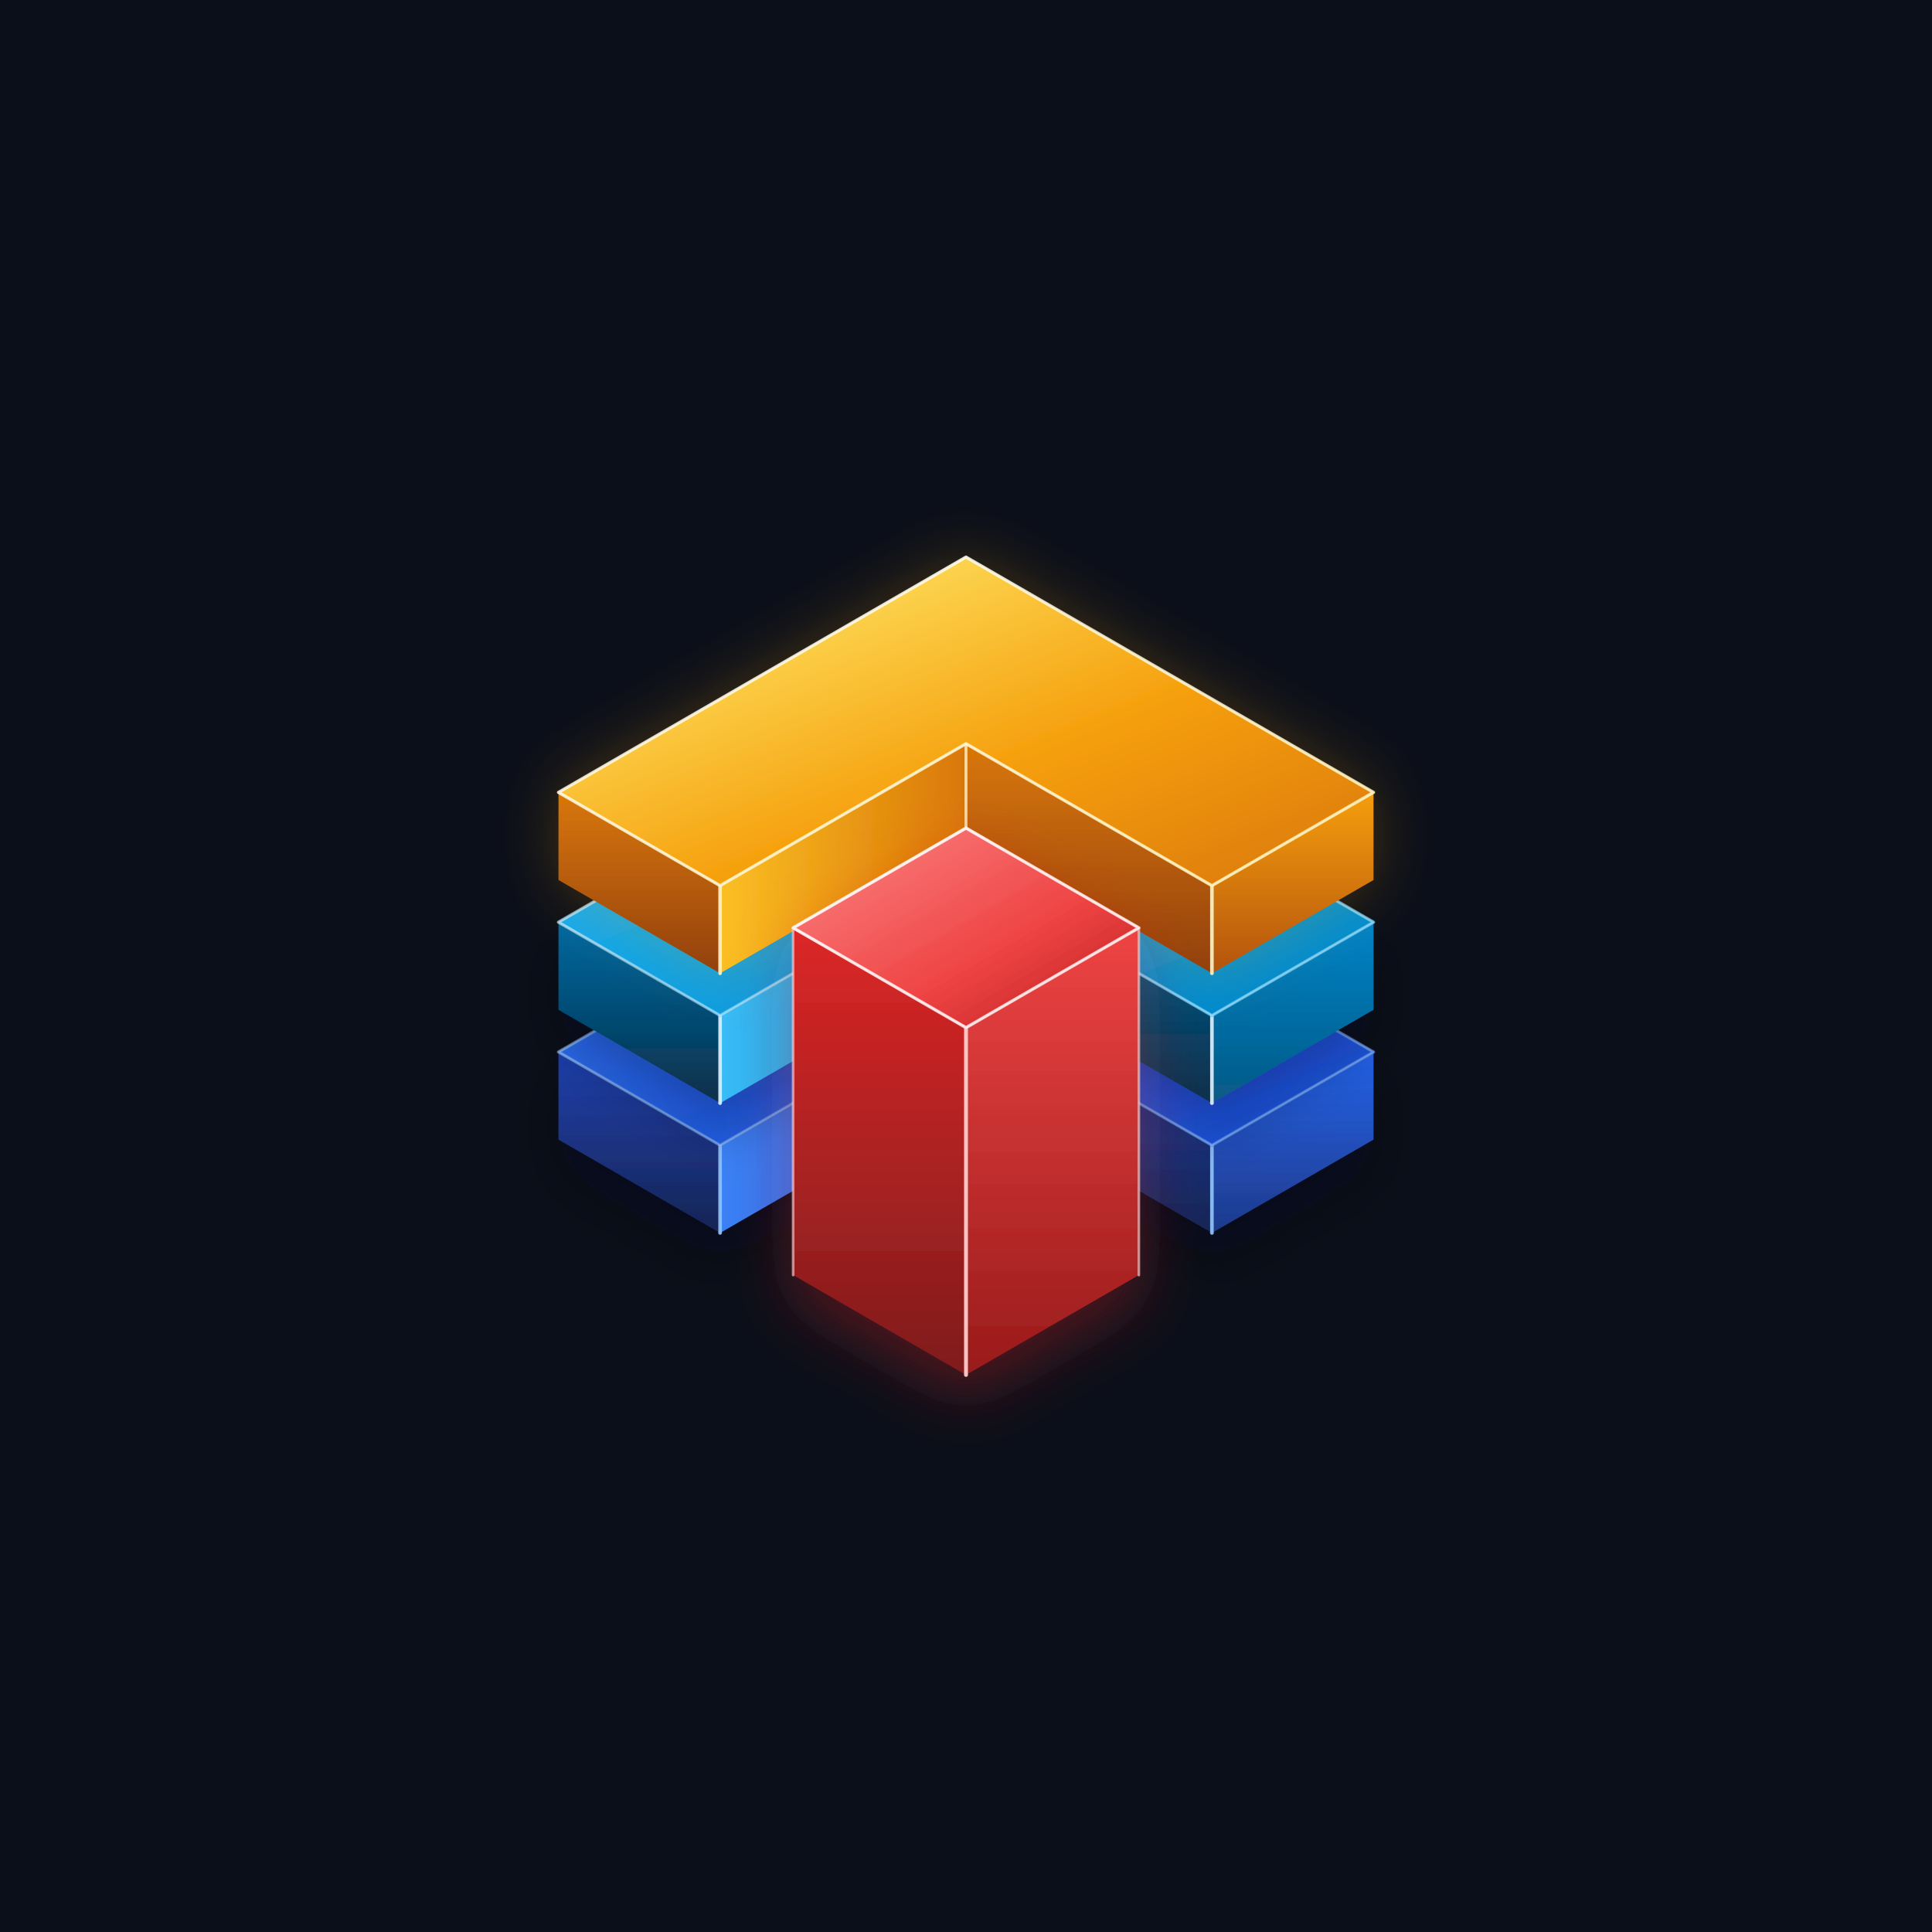
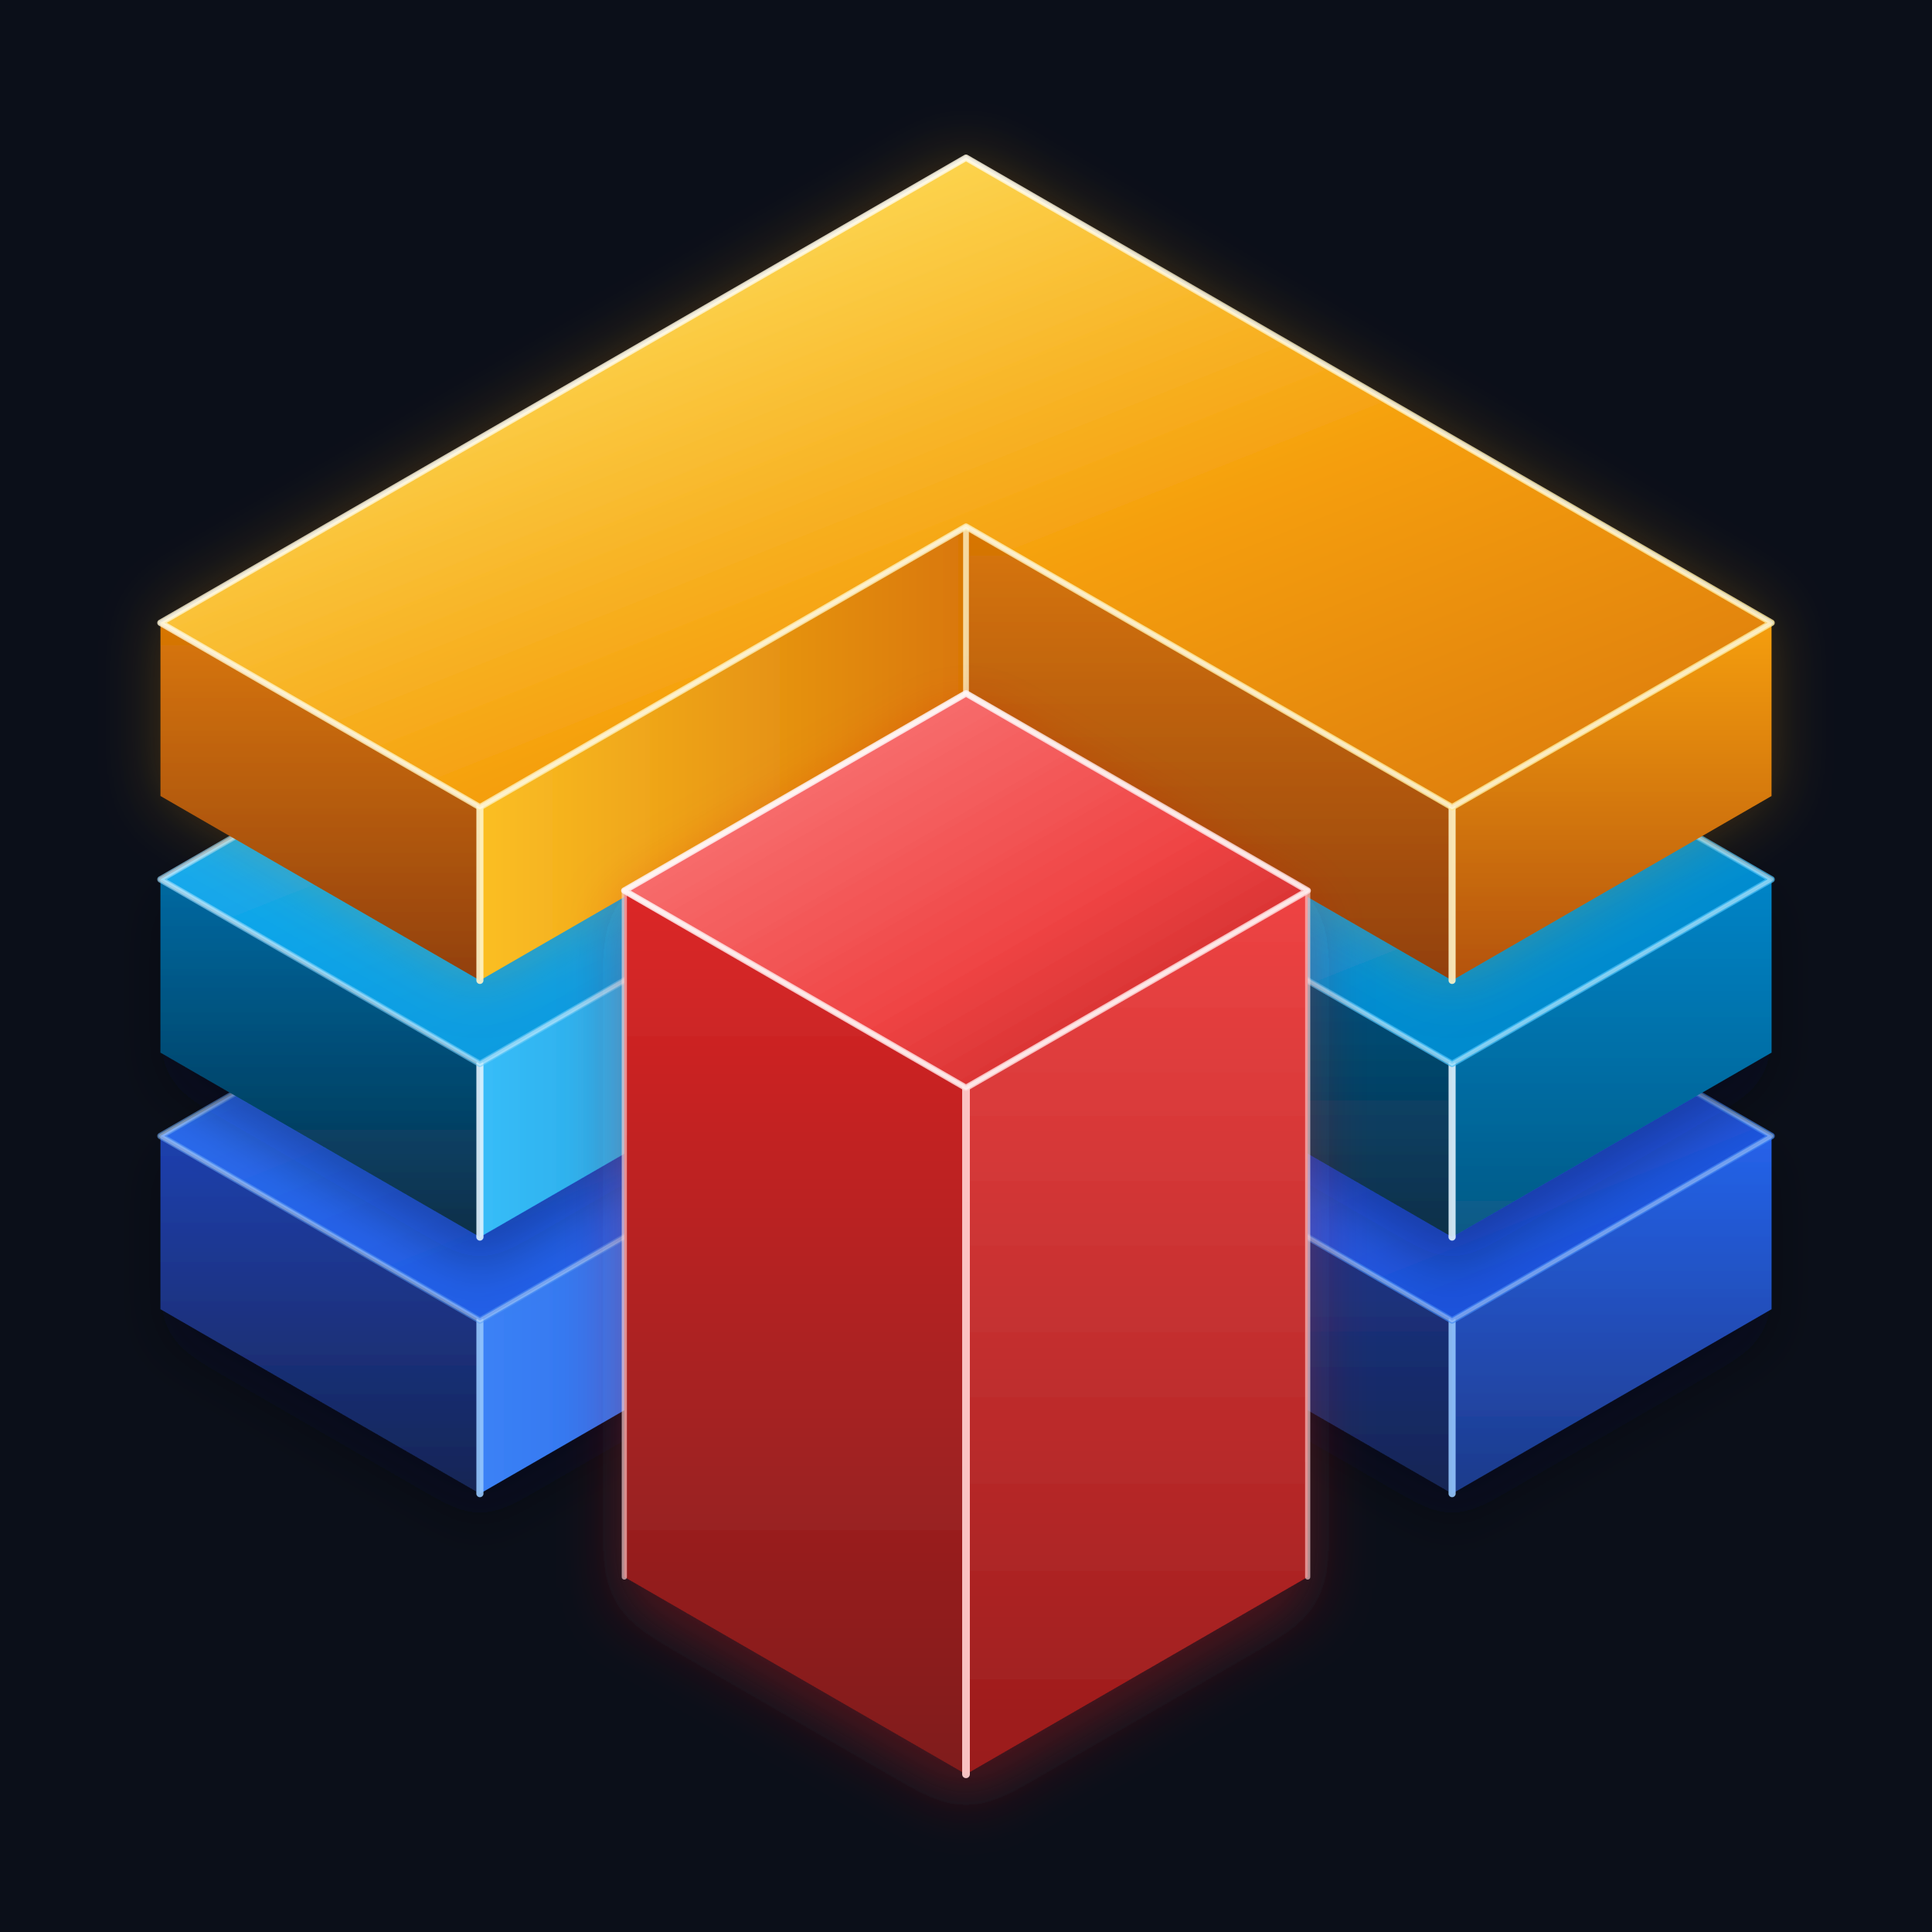
<svg xmlns="http://www.w3.org/2000/svg" viewBox="0 0 1024 1024" width="1024" height="1024">
  <defs>
    <filter id="softShadow" x="-20%" y="-20%" width="140%" height="140%">
      <feDropShadow dx="0" dy="16" stdDeviation="14" flood-color="#020617" flood-opacity="0.30" />
    </filter>
    <filter id="amberAura" x="-30%" y="-30%" width="160%" height="160%">
      <feDropShadow dx="0" dy="0" stdDeviation="16" flood-color="#F59E0B" flood-opacity="0.25" />
    </filter>
    <filter id="liveRedAura" x="-30%" y="-30%" width="160%" height="160%">
      <feDropShadow dx="0" dy="12" stdDeviation="16" flood-color="#DC2626" flood-opacity="0.35" />
    </filter>
    <linearGradient id="blueTop" x1="0%" y1="0%" x2="100%" y2="100%">
      <stop offset="0%" stop-color="#3B82F6" />
      <stop offset="50%" stop-color="#2563EB" />
      <stop offset="100%" stop-color="#1D4ED8" />
    </linearGradient>
    <linearGradient id="blueLeft" x1="0%" y1="0%" x2="0%" y2="100%">
      <stop offset="0%" stop-color="#1E40AF" />
      <stop offset="100%" stop-color="#172554" />
    </linearGradient>
    <linearGradient id="blueRight" x1="0%" y1="0%" x2="0%" y2="100%">
      <stop offset="0%" stop-color="#2563EB" />
      <stop offset="100%" stop-color="#1E3A8A" />
    </linearGradient>
    <linearGradient id="blueInner" x1="0%" y1="0%" x2="100%" y2="0%">
      <stop offset="0%" stop-color="#3B82F6" />
      <stop offset="100%" stop-color="#1D4ED8" />
    </linearGradient>
    <linearGradient id="blueRim" x1="0%" y1="0%" x2="100%" y2="100%">
      <stop offset="0%" stop-color="#93C5FD" stop-opacity="0.85" />
      <stop offset="50%" stop-color="#60A5FA" stop-opacity="0.45" />
      <stop offset="100%" stop-color="#3B82F6" stop-opacity="0.75" />
    </linearGradient>
    <linearGradient id="cyanTop" x1="0%" y1="0%" x2="100%" y2="100%">
      <stop offset="0%" stop-color="#38BDF8" />
      <stop offset="45%" stop-color="#0EA5E9" />
      <stop offset="100%" stop-color="#0284C7" />
    </linearGradient>
    <linearGradient id="cyanLeft" x1="0%" y1="0%" x2="0%" y2="100%">
      <stop offset="0%" stop-color="#0369A1" />
      <stop offset="100%" stop-color="#082F49" />
    </linearGradient>
    <linearGradient id="cyanRight" x1="0%" y1="0%" x2="0%" y2="100%">
      <stop offset="0%" stop-color="#0284C7" />
      <stop offset="100%" stop-color="#075985" />
    </linearGradient>
    <linearGradient id="cyanInner" x1="0%" y1="0%" x2="100%" y2="0%">
      <stop offset="0%" stop-color="#38BDF8" />
      <stop offset="100%" stop-color="#0284C7" />
    </linearGradient>
    <linearGradient id="cyanRim" x1="0%" y1="0%" x2="100%" y2="100%">
      <stop offset="0%" stop-color="#E0F2FE" stop-opacity="0.9" />
      <stop offset="50%" stop-color="#7DD3FC" stop-opacity="0.55" />
      <stop offset="100%" stop-color="#38BDF8" stop-opacity="0.8" />
    </linearGradient>
    <linearGradient id="amberTop" x1="0%" y1="0%" x2="100%" y2="100%">
      <stop offset="0%" stop-color="#FEF3C7" />
      <stop offset="25%" stop-color="#FCD34D" />
      <stop offset="60%" stop-color="#F59E0B" />
      <stop offset="100%" stop-color="#D97706" />
    </linearGradient>
    <linearGradient id="amberLeft" x1="0%" y1="0%" x2="0%" y2="100%">
      <stop offset="0%" stop-color="#D97706" />
      <stop offset="100%" stop-color="#92400E" />
    </linearGradient>
    <linearGradient id="amberRight" x1="0%" y1="0%" x2="0%" y2="100%">
      <stop offset="0%" stop-color="#F59E0B" />
      <stop offset="100%" stop-color="#B45309" />
    </linearGradient>
    <linearGradient id="amberInner" x1="0%" y1="0%" x2="100%" y2="0%">
      <stop offset="0%" stop-color="#FBBF24" />
      <stop offset="100%" stop-color="#D97706" />
    </linearGradient>
    <linearGradient id="amberRim" x1="0%" y1="0%" x2="100%" y2="100%">
      <stop offset="0%" stop-color="#FFFFFF" stop-opacity="0.95" />
      <stop offset="40%" stop-color="#FEF3C7" stop-opacity="0.8" />
      <stop offset="100%" stop-color="#FDE68A" stop-opacity="0.85" />
    </linearGradient>
    <linearGradient id="queueTop" x1="0%" y1="0%" x2="100%" y2="100%">
      <stop offset="0%" stop-color="#FECACA" />
      <stop offset="20%" stop-color="#F87171" />
      <stop offset="60%" stop-color="#EF4444" />
      <stop offset="100%" stop-color="#B91C1C" />
    </linearGradient>
    <linearGradient id="queueLeft" x1="0%" y1="0%" x2="0%" y2="100%">
      <stop offset="0%" stop-color="#DC2626" />
      <stop offset="100%" stop-color="#7F1D1D" />
    </linearGradient>
    <linearGradient id="queueRight" x1="0%" y1="0%" x2="0%" y2="100%">
      <stop offset="0%" stop-color="#EF4444" />
      <stop offset="100%" stop-color="#991B1B" />
    </linearGradient>
    <linearGradient id="queueRim" x1="0%" y1="0%" x2="100%" y2="100%">
      <stop offset="0%" stop-color="#FFFFFF" stop-opacity="0.95" />
      <stop offset="40%" stop-color="#FEE2E2" stop-opacity="0.85" />
      <stop offset="100%" stop-color="#FECACA" stop-opacity="0.90" />
    </linearGradient>
  </defs>
  <rect width="1024" height="1024" fill="#0B0F19" />
  <g filter="url(#softShadow)" stroke-linejoin="round">
-     <path d="M 642.34 607.03 L 512.0 531.78 L 512.0 578.22 L 642.34 653.47 Z" fill="url(#blueLeft)" />
-     <path d="M 512.0 531.78 L 381.66 607.03 L 381.66 653.47 L 512.0 578.22 Z" fill="url(#blueInner)" />
-     <path d="M 296.01 557.58 L 381.66 607.03 L 381.66 653.47 L 296.01 604.02 Z" fill="url(#blueLeft)" />
-     <path d="M 727.99 557.58 L 642.34 607.03 L 642.34 653.47 L 727.99 604.02 Z" fill="url(#blueRight)" />
-     <line x1="381.66" y1="607.03" x2="381.66" y2="653.47" stroke="#93C5FD" stroke-width="1.892" stroke-linecap="round" opacity="0.90" />
-     <line x1="642.34" y1="607.03" x2="642.34" y2="653.47" stroke="#93C5FD" stroke-width="1.892" stroke-linecap="round" opacity="0.90" />
-     <line x1="512.0" y1="531.78" x2="512.0" y2="578.22" stroke="#93C5FD" stroke-width="1.548" stroke-linecap="round" opacity="0.80" />
-     <path d="M 512.0 432.88 L 727.99 557.58 L 642.34 607.03 L 512.0 531.78 L 381.66 607.03 L 296.01 557.58 Z" fill="url(#blueTop)" stroke="url(#blueRim)" stroke-width="1.72" />
-     <path d="M 512.0 432.88 L 727.99 557.58 L 642.34 607.03 L 512.0 531.78 L 381.66 607.03 L 296.01 557.58 Z" fill="none" stroke="#FFFFFF" stroke-width="1.032" opacity="0.3" />
+     <path d="M 769.64 699.85 L 512.0 551.1 L 512.0 642.9 L 769.64 791.65 Z" fill="url(#blueLeft)" />
+     <path d="M 512.0 551.1 L 254.36 699.85 L 254.36 791.65 L 512.0 642.9 Z" fill="url(#blueInner)" />
+     <path d="M 85.05 602.1 L 254.36 699.85 L 254.36 791.65 L 85.05 693.9 Z" fill="url(#blueLeft)" />
+     <path d="M 938.95 602.1 L 769.64 699.85 L 769.64 791.65 L 938.95 693.9 Z" fill="url(#blueRight)" />
+     <line x1="254.36" y1="699.85" x2="254.36" y2="791.65" stroke="#93C5FD" stroke-width="3.74" stroke-linecap="round" opacity="0.90" />
+     <line x1="769.64" y1="699.85" x2="769.64" y2="791.65" stroke="#93C5FD" stroke-width="3.74" stroke-linecap="round" opacity="0.90" />
+     <line x1="512.0" y1="551.1" x2="512.0" y2="642.9" stroke="#93C5FD" stroke-width="3.06" stroke-linecap="round" opacity="0.80" />
+     <path d="M 512.0 355.6 L 938.95 602.1 L 769.64 699.85 L 512.0 551.1 L 254.36 699.85 L 85.05 602.1 Z" fill="url(#blueTop)" stroke="url(#blueRim)" stroke-width="3.4" />
+     <path d="M 512.0 355.6 L 938.95 602.1 L 769.64 699.85 L 512.0 551.1 L 254.36 699.85 L 85.05 602.1 Z" fill="none" stroke="#FFFFFF" stroke-width="2.04" opacity="0.3" />
  </g>
  <g filter="url(#softShadow)" stroke-linejoin="round">
-     <path d="M 642.34 538.23 L 512.0 462.98 L 512.0 509.42 L 642.34 584.67 Z" fill="url(#cyanLeft)" />
-     <path d="M 512.0 462.98 L 381.66 538.23 L 381.66 584.67 L 512.0 509.42 Z" fill="url(#cyanInner)" />
-     <path d="M 296.01 488.78 L 381.66 538.23 L 381.66 584.67 L 296.01 535.22 Z" fill="url(#cyanLeft)" />
-     <path d="M 727.99 488.78 L 642.34 538.23 L 642.34 584.67 L 727.99 535.22 Z" fill="url(#cyanRight)" />
-     <line x1="381.66" y1="538.23" x2="381.66" y2="584.67" stroke="#E0F2FE" stroke-width="1.892" stroke-linecap="round" opacity="0.90" />
-     <line x1="642.34" y1="538.23" x2="642.34" y2="584.67" stroke="#E0F2FE" stroke-width="1.892" stroke-linecap="round" opacity="0.90" />
-     <line x1="512.0" y1="462.98" x2="512.0" y2="509.42" stroke="#E0F2FE" stroke-width="1.548" stroke-linecap="round" opacity="0.80" />
-     <path d="M 512.0 364.08 L 727.99 488.78 L 642.34 538.23 L 512.0 462.98 L 381.66 538.23 L 296.01 488.78 Z" fill="url(#cyanTop)" stroke="url(#cyanRim)" stroke-width="1.72" />
-     <path d="M 512.0 364.08 L 727.99 488.78 L 642.34 538.23 L 512.0 462.98 L 381.66 538.23 L 296.01 488.78 Z" fill="none" stroke="#FFFFFF" stroke-width="1.032" opacity="0.38" />
+     <path d="M 769.64 563.85 L 512.0 415.1 L 512.0 506.9 L 769.64 655.65 Z" fill="url(#cyanLeft)" />
+     <path d="M 512.0 415.1 L 254.36 563.85 L 254.36 655.65 L 512.0 506.9 Z" fill="url(#cyanInner)" />
+     <path d="M 85.05 466.1 L 254.36 563.85 L 254.36 655.65 L 85.05 557.9 Z" fill="url(#cyanLeft)" />
+     <path d="M 938.95 466.1 L 769.64 563.85 L 769.64 655.65 L 938.95 557.9 Z" fill="url(#cyanRight)" />
+     <line x1="254.36" y1="563.85" x2="254.36" y2="655.65" stroke="#E0F2FE" stroke-width="3.74" stroke-linecap="round" opacity="0.90" />
+     <line x1="769.64" y1="563.85" x2="769.64" y2="655.65" stroke="#E0F2FE" stroke-width="3.74" stroke-linecap="round" opacity="0.90" />
+     <line x1="512.0" y1="415.1" x2="512.0" y2="506.9" stroke="#E0F2FE" stroke-width="3.06" stroke-linecap="round" opacity="0.80" />
+     <path d="M 512.0 219.6 L 938.95 466.1 L 769.64 563.85 L 512.0 415.1 L 254.36 563.85 L 85.05 466.1 Z" fill="url(#cyanTop)" stroke="url(#cyanRim)" stroke-width="3.4" />
+     <path d="M 512.0 219.6 L 938.95 466.1 L 769.64 563.85 L 512.0 415.1 L 254.36 563.85 L 85.05 466.1 Z" fill="none" stroke="#FFFFFF" stroke-width="2.04" opacity="0.38" />
  </g>
  <g filter="url(#amberAura)" stroke-linejoin="round">
-     <path d="M 642.34 469.43 L 512.0 394.18 L 512.0 440.62 L 642.34 515.87 Z" fill="url(#amberLeft)" />
-     <path d="M 512.0 394.18 L 381.66 469.43 L 381.66 515.87 L 512.0 440.62 Z" fill="url(#amberInner)" />
-     <path d="M 296.01 419.98 L 381.66 469.43 L 381.66 515.87 L 296.01 466.42 Z" fill="url(#amberLeft)" />
-     <path d="M 727.99 419.98 L 642.34 469.43 L 642.34 515.87 L 727.99 466.42 Z" fill="url(#amberRight)" />
-     <line x1="381.66" y1="469.43" x2="381.66" y2="515.87" stroke="#FEF3C7" stroke-width="1.892" stroke-linecap="round" opacity="0.90" />
-     <line x1="642.34" y1="469.43" x2="642.34" y2="515.87" stroke="#FEF3C7" stroke-width="1.892" stroke-linecap="round" opacity="0.90" />
-     <line x1="512.0" y1="394.18" x2="512.0" y2="440.62" stroke="#FEF3C7" stroke-width="1.548" stroke-linecap="round" opacity="0.80" />
-     <path d="M 512.0 295.28 L 727.99 419.98 L 642.34 469.43 L 512.0 394.18 L 381.66 469.43 L 296.01 419.98 Z" fill="url(#amberTop)" stroke="url(#amberRim)" stroke-width="1.72" />
-     <path d="M 512.0 295.28 L 727.99 419.98 L 642.34 469.43 L 512.0 394.18 L 381.66 469.43 L 296.01 419.98 Z" fill="none" stroke="#FFFFFF" stroke-width="1.032" opacity="0.5" />
+     <path d="M 769.64 427.85 L 512.0 279.1 L 512.0 370.9 L 769.64 519.65 Z" fill="url(#amberLeft)" />
+     <path d="M 512.0 279.1 L 254.36 427.85 L 254.36 519.65 L 512.0 370.9 Z" fill="url(#amberInner)" />
+     <path d="M 85.05 330.1 L 254.36 427.85 L 254.36 519.65 L 85.05 421.9 Z" fill="url(#amberLeft)" />
+     <path d="M 938.95 330.1 L 769.64 427.85 L 769.64 519.65 L 938.95 421.9 Z" fill="url(#amberRight)" />
+     <line x1="254.36" y1="427.85" x2="254.36" y2="519.65" stroke="#FEF3C7" stroke-width="3.74" stroke-linecap="round" opacity="0.90" />
+     <line x1="769.64" y1="427.85" x2="769.64" y2="519.65" stroke="#FEF3C7" stroke-width="3.74" stroke-linecap="round" opacity="0.90" />
+     <line x1="512.0" y1="279.1" x2="512.0" y2="370.9" stroke="#FEF3C7" stroke-width="3.06" stroke-linecap="round" opacity="0.80" />
+     <path d="M 512.0 83.6 L 938.95 330.1 L 769.64 427.85 L 512.0 279.1 L 254.36 427.85 L 85.05 330.1 Z" fill="url(#amberTop)" stroke="url(#amberRim)" stroke-width="3.4" />
+     <path d="M 512.0 83.6 L 938.95 330.1 L 769.64 427.85 L 512.0 279.1 L 254.36 427.85 L 85.05 330.1 Z" fill="none" stroke="#FFFFFF" stroke-width="2.04" opacity="0.5" />
  </g>
  <g filter="url(#liveRedAura)" stroke-linejoin="round">
-     <path d="M 420.39 491.79 L 512.0 544.68 L 512.0 728.72 L 420.39 675.83 Z" fill="url(#queueLeft)" />
-     <path d="M 603.61 491.79 L 512.0 544.68 L 512.0 728.72 L 603.61 675.83 Z" fill="url(#queueRight)" />
-     <line x1="512.0" y1="544.68" x2="512.0" y2="728.72" stroke="#FECACA" stroke-width="2.064" stroke-linecap="round" opacity="0.95" />
-     <line x1="420.39" y1="491.79" x2="420.39" y2="675.83" stroke="#FECACA" stroke-width="1.376" stroke-linecap="round" opacity="0.65" />
-     <line x1="603.61" y1="491.79" x2="603.61" y2="675.83" stroke="#FECACA" stroke-width="1.376" stroke-linecap="round" opacity="0.65" />
-     <path d="M 512.0 438.9 L 603.61 491.79 L 512.0 544.68 L 420.39 491.79 Z" fill="url(#queueTop)" stroke="url(#queueRim)" stroke-width="1.72" />
-     <path d="M 512.0 438.9 L 603.61 491.79 L 512.0 544.68 L 420.39 491.79 Z" fill="none" stroke="#FFFFFF" stroke-width="1.032" opacity="0.60" />
+     <path d="M 330.91 472.05 L 512.0 576.6 L 512.0 940.4 L 330.91 835.85 Z" fill="url(#queueLeft)" />
+     <path d="M 693.09 472.05 L 512.0 576.6 L 512.0 940.4 L 693.09 835.85 Z" fill="url(#queueRight)" />
+     <line x1="512.0" y1="576.6" x2="512.0" y2="940.4" stroke="#FECACA" stroke-width="4.08" stroke-linecap="round" opacity="0.95" />
+     <line x1="330.91" y1="472.05" x2="330.91" y2="835.85" stroke="#FECACA" stroke-width="2.72" stroke-linecap="round" opacity="0.65" />
+     <line x1="693.09" y1="472.05" x2="693.09" y2="835.85" stroke="#FECACA" stroke-width="2.72" stroke-linecap="round" opacity="0.65" />
+     <path d="M 512.0 367.5 L 693.09 472.05 L 512.0 576.6 L 330.91 472.05 Z" fill="url(#queueTop)" stroke="url(#queueRim)" stroke-width="3.4" />
+     <path d="M 512.0 367.5 L 693.09 472.05 L 512.0 576.6 L 330.91 472.05 Z" fill="none" stroke="#FFFFFF" stroke-width="2.04" opacity="0.60" />
  </g>
</svg>
